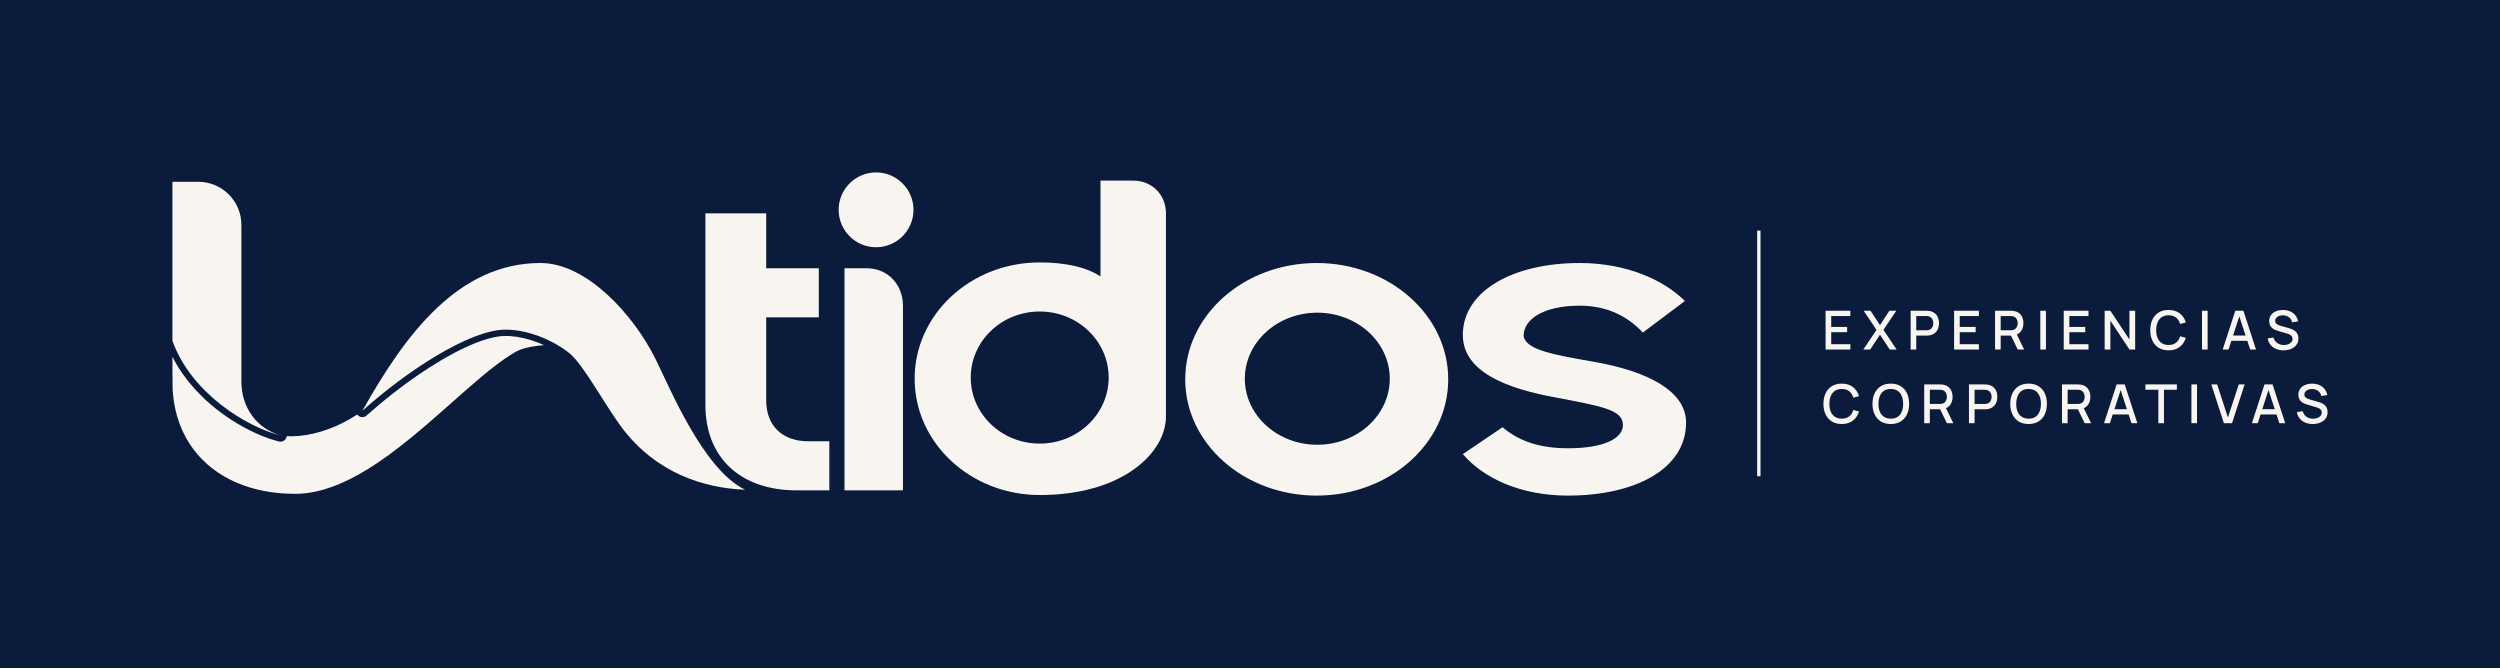
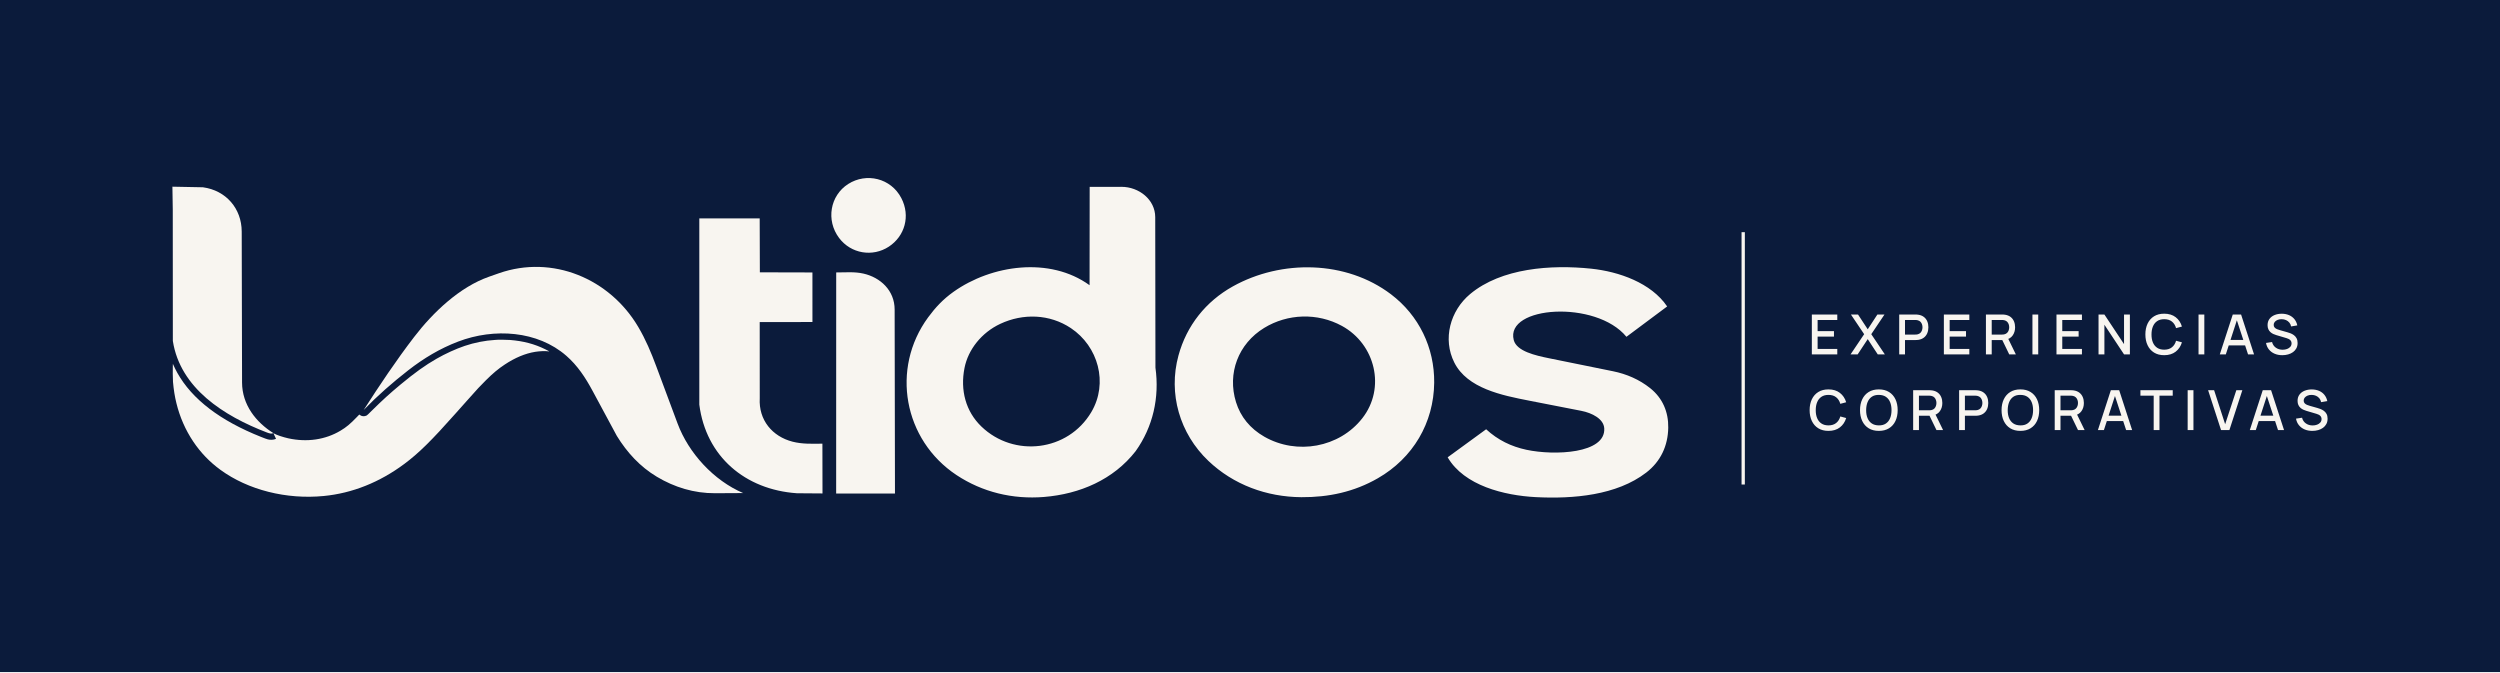
- <svg xmlns="http://www.w3.org/2000/svg" viewBox="-113.91 -113.91 1651.63 441.32" width="1651.63" height="441.32">
-   <rect id="Fondo" x="-113.91" y="-113.91" width="1651.63" height="441.32" fill="#0B1B3B" />
+ <svg xmlns="http://www.w3.org/2000/svg" viewBox="-115.24 -115.24 1671.01 449.22" width="1671.01" height="449.22">
+   <rect id="Fondo" x="-115.24" y="-115.24" width="1671.01" height="449.22" fill="#0B1B3B" />
  <g id="Logotipo">
-     <path id="gesto" fill="#F8F5F0" fill-rule="nonzero" d="M0 111.2L0 6.18L16.99 6.18C32.43 6.18 45.56 18.53 45.56 34.75L45.56 138.22C45.56 155.21 55.6 169.11 71.43 173.75C49.42 168.34 12.36 145.95 0 111.2ZM125.48 157.53C154.13 106.33 189.19 59.85 243.24 59.85C273.36 59.85 304.25 93.44 318.92 122.78C328.96 142.86 350.58 196.14 378.38 209.65C350.58 208.49 319.69 198.46 297.3 169.11C285.71 153.67 271.81 127.41 262.55 119.69C253.28 111.97 236.29 103.86 220.08 103.86C196.14 103.86 153.67 132.05 125.48 157.53ZM217.24 108.16C210.76 108.8 202.81 111.3 193.44 115.65C174.14 124.63 149.85 141.33 129.06 159.91C128.31 160.58 127.74 161.03 127.41 161.2C125.79 162.05 123.85 161.75 122.53 160.43L122.04 159.95 120.89 160.69C109.17 168.22 95.96 172.97 83.61 174.08C81.07 174.31 76.84 174.39 75.78 174.22C75.57 174.19 75.56 174.19 75.47 174.64C75.21 176.03 74.11 177.23 72.62 177.73C72.32 177.83 72.02 177.86 71.42 177.86C70.69 177.86 70.49 177.82 69.36 177.51C63.06 175.79 57.35 173.55 50.68 170.19C40.29 164.94 30.64 158.28 22.05 150.41C20.66 149.13 16.01 144.46 14.84 143.16C8.95 136.61 4.22 129.9 0.68 123.07L0 121.77 0.02 132.06C0.05 138.57 0.08 142.76 0.13 143.45C0.39 146.85 0.62 149.04 0.99 151.44C3.1 165.2 8.51 177.07 17.14 186.93C18.27 188.21 21.52 191.47 22.82 192.62C35.33 203.64 51.71 210.19 71.09 211.92C75.03 212.27 81.47 212.43 84.45 212.25C98.19 211.44 112.73 206.12 129.41 195.81C137.93 190.56 147.29 183.74 157.94 175.03C164.52 169.66 170.84 164.22 182.13 154.22C189.17 147.98 191.16 146.22 194.46 143.34C209.19 130.45 218.05 123.62 226.39 118.75C229.26 117.07 232.69 115.95 237.54 115.08C239.58 114.71 242.87 114.3 244.66 114.19C245.08 114.16 245.44 114.12 245.44 114.09C245.44 114.04 242.9 112.94 241.61 112.45C235.23 109.98 229.08 108.54 223.1 108.12C221.64 108.02 218.47 108.05 217.24 108.16" />
-     <path id="letras" fill="#F8F5F0" fill-rule="nonzero" d="M352.12 27.03L392.28 27.03L392.28 63.32L427.03 63.32L427.03 95.75L392.28 95.75L392.28 150.58C392.28 167.57 403.09 177.61 420.08 177.61L433.98 177.61L433.98 210.04L412.36 210.04C375.29 210.04 352.12 188.42 352.12 153.67ZM444.02 63.32L458.69 63.32C472.59 63.32 482.63 74.13 482.63 88.03L482.63 210.04L444.02 210.04ZM613.13 5.41L634.75 5.41C647.1 5.41 656.37 14.67 656.37 27.03L656.37 161.39C656.37 184.56 628.57 213.13 572.97 213.13C527.34 213.13 490.35 178.76 490.35 136.29C490.35 93.82 527.34 59.46 572.97 59.46C589.96 59.46 603.86 62.55 613.13 68.73ZM572.97 91.89C547.8 91.89 527.41 111.43 527.41 135.52C527.41 159.61 547.8 179.15 572.97 179.15C598.15 179.15 618.53 159.61 618.53 135.52C618.53 111.43 598.15 91.89 572.97 91.89ZM755.98 59.85C803.94 59.85 842.86 94.21 842.86 136.68C842.86 179.15 803.94 213.51 755.98 213.51C708.03 213.51 669.11 179.15 669.11 136.68C669.11 94.21 708.03 59.85 755.98 59.85ZM756.37 92.66C729.96 92.66 708.49 112.2 708.49 136.29C708.49 160.39 729.96 179.92 756.37 179.92C782.78 179.92 804.25 160.39 804.25 136.29C804.25 112.2 782.78 92.66 756.37 92.66ZM999.23 84.94L971.43 105.79C960.62 94.21 946.72 88.03 929.73 88.03C906.56 88.03 892.66 96.53 892.66 108.11C894.21 117.37 912.74 120.46 939 125.1C974.52 131.27 1000 144.4 1000 165.25C1000 196.14 966.02 213.51 922.01 213.51C891.12 213.51 866.41 202.32 852.51 186.1L878.76 168.34C889.58 177.61 903.47 182.24 922.01 182.24C945.17 182.24 958.3 176.06 958.3 166.8C958.3 156.76 943.63 154.44 915.83 149.03C880.31 142.86 852.51 131.27 852.51 107.34C852.51 78.76 884.94 59.85 929.73 59.85C960.62 59.85 985.33 71.04 999.23 84.94Z" />
-     <path id="punto-i" fill="#F8F5F0" fill-rule="nonzero" d="M440.15 24.71C440.15 11.07 451.22 0 464.86 0C478.51 0 489.58 11.07 489.58 24.71C489.58 38.36 478.51 49.42 464.86 49.42C451.22 49.42 440.15 38.36 440.15 24.71Z" />
+     <path id="gesto" fill="#F8F5F0" fill-rule="nonzero" d="M67.49 174.25C66.16 174.87 64.9 174.49 63.15 173.83C34.37 162.8 5.22 144.25 0.29 112.66L0.24 24.92L0 9.54L20.41 9.94C35.82 12.03 46.28 24.14 46.32 39.53L46.55 140.42C46.58 155.34 55.94 167.06 67.49 174.25M263.35 122.62C244.1 105.76 215.02 103.9 190.99 113.07C178.77 117.73 167.96 124.23 157.64 132.26C146.92 140.61 137.03 149.29 127.84 158.8C138.49 142.21 149.4 125.88 161.56 110.01C174.23 93.48 192.04 76.57 211.62 69.72L218.26 67.39C253.97 54.9 292.29 70.93 311.37 103.28C316.36 111.75 319.95 120.3 323.44 129.69L337.66 167.85C345.03 187.62 361.81 205.92 381.5 214.33L362.65 214.43C348.81 214.5 335.59 210.5 323.73 203.38C312.52 196.65 303.88 187.22 297.05 176.11L280.86 146.05C276.04 137.09 270.78 129.12 263.35 122.62M217.42 111.86C217.17 111.88 216.38 111.92 215.65 111.97C208.96 112.36 201.8 113.78 195.28 115.99C189.43 117.98 182.5 121.14 176.63 124.5C168.92 128.92 162.12 133.79 152.45 141.81C145.48 147.59 140.32 152.29 133.66 158.88C130.8 161.74 130.18 162.31 129.82 162.5C128.27 163.27 126.51 163.11 125.24 162.09L124.92 161.83 123.23 163.58C118.81 168.17 116.3 170.27 112.36 172.62C102.25 178.69 89.92 180.49 77.43 177.73C73.87 176.94 69.69 175.53 68.03 174.57L67.51 174.26 67.61 174.49C67.65 174.63 68.05 175.47 68.47 176.4L69.25 178.08 69 178.18C68.15 178.53 67.45 178.66 66.35 178.71C64.48 178.77 63.65 178.55 59.39 176.85C31.86 165.92 13.13 151.61 3.28 133.97C2.43 132.46 1.19 129.98 0.65 128.7L0.33 127.94 0.27 128.97C0.17 130.71 0.25 138.52 0.39 140.03C0.88 145.45 1.57 149.78 2.68 154.28C4.97 163.57 8.71 172.11 13.89 179.85C18.82 187.24 24.92 193.57 32.13 198.82C50.55 212.25 76.21 218.74 101.24 216.28C120.22 214.43 138.52 207.13 155.02 194.84C164.64 187.68 173.14 179.31 189.39 160.99C191.66 158.46 195.17 154.5 197.22 152.2C203.7 144.88 205.86 142.56 209.51 138.96C214.27 134.23 217.84 131.25 222.12 128.43C229.04 123.85 235.78 121.02 242.47 119.93C245.49 119.43 249.21 119.31 251.68 119.63C251.96 119.68 251.95 119.66 251.39 119.34C251.05 119.15 250.07 118.64 249.18 118.2C242.06 114.69 234.55 112.7 225.67 112C224.34 111.89 218.52 111.79 217.42 111.86" />
+     <path id="letras" fill="#F8F5F0" fill-rule="nonzero" d="M392.58 150.98C391.76 165.52 400.99 176.5 414.5 179.98C420.99 181.65 427.49 181.39 434.46 181.31L434.52 214.58L417.41 214.45C382.86 212.06 356.64 189.92 352.18 155.2L352.18 30.73L392.54 30.76L392.65 66.78L427.79 66.87L427.8 100L392.55 100.04ZM392.58 150.98M482.74 91.62L482.96 214.62L443.65 214.63L443.68 66.86C450.07 66.87 455.84 66.26 461.89 67.63C473.23 70.2 482.72 78.89 482.74 91.62M614.18 160.24C625.72 140.78 618.76 116.23 600.56 104.09C586.34 94.6 568.57 94.09 553.36 101.21C540.75 107.12 531.87 118.47 529.45 130.66C526.47 145.59 530.27 159.8 540.75 169.87C562.49 190.77 598.56 186.56 614.18 160.24M643.82 186.33C628.98 205.36 606.53 214.98 582.59 216.93C561.62 218.64 541.33 213.69 524.14 202.32C488.69 178.86 479.98 131.13 505.14 96.86C509.95 90.32 515.12 84.77 522.02 79.86C547.45 61.74 586.43 56.14 613.03 75.39L613.1 9.68L634.31 9.64C646.06 9.61 656.91 18.22 656.92 29.89L657.06 130.48C659.85 150.51 655.42 170.08 643.82 186.33M729.86 176.66C751.58 189.05 779.95 183.94 795.3 164.36C811.18 144.12 804.02 114.79 781.7 102.6C765.41 93.71 745.45 94.33 729.73 103.95C712.47 114.5 704.93 134.26 710.92 153.58C713.95 163.34 720.35 171.23 729.86 176.66M805.72 204.43C789.86 213.56 772.72 217.2 754.6 217.08C731.37 216.92 709.19 208.77 692.43 192.8C673.29 174.57 665.49 147.88 672.45 122.39C677.9 102.41 690.69 86.27 708.83 76.17C741.3 58.1 784.47 58.72 814.49 81.45C833.13 95.57 843.61 117.11 843.38 140.53C843.11 167.38 829.24 190.91 805.72 204.43M985.12 200.63C965.33 215.89 936.18 218.34 911.26 217.04C890.28 215.95 863.46 209.41 852.38 190.43L878.1 171.68C885.91 178.88 894.88 183.23 905.07 185.4C923.74 189.39 958.05 187.99 957.05 171.08C956.67 164.71 948.88 160.77 941.67 159.36L906.86 152.56C888.69 149.01 865.56 144.41 856.84 127.11C848.88 111.31 854.06 92.45 867.41 81.3C888.3 63.88 921.52 61.55 948.27 64.34C966.88 66.28 988.44 73.85 999.09 89.59L971.88 109.88C951.51 85.06 890.64 89.24 896.56 112.08C898.5 119.57 911.18 122.39 920.06 124.2L962.89 132.9C972.08 134.77 980.53 138.46 987.72 144.19C996.09 150.86 1000 160.15 999.82 170.64C999.61 182.79 994.75 193.21 985.12 200.63" />
+     <path id="punto-i" fill="#F8F5F0" fill-rule="nonzero" d="M487.2 17.15C493.45 29.14 489.52 42.64 478.86 49.62C468.05 56.71 453.56 54.39 445.6 43.8C436.74 32.01 439.56 15.5 451.69 7.75C463.83 0 480.21 3.76 487.2 17.15" />
  </g>
  <g id="Descriptor">
-     <path id="filete" fill="#F8F5F0" fill-rule="nonzero" d="M1046.97 38.43L1049.17 38.43L1049.17 200.7L1046.97 200.7Z" />
-     <path id="descriptor" fill="#F8F5F0" fill-rule="nonzero" d="M1108.54 117.01L1092.17 117.01L1092.17 91.38L1108.54 91.38L1108.54 94.89L1095.89 94.89L1095.89 102.08L1106.4 102.08L1106.4 105.58L1095.89 105.58L1095.89 113.5L1108.54 113.5L1108.54 117.01ZM1121.65 117.01L1117.08 117.01L1125.81 104.03L1117.31 91.38L1121.86 91.38L1128.11 100.89L1134.32 91.38L1138.89 91.38L1130.39 104.03L1139.1 117.01L1134.55 117.01L1128.11 107.2L1121.65 117.01ZM1152.07 117.01L1148.36 117.01L1148.36 91.38L1158.71 91.38Q1159.09 91.38 1159.64 91.41Q1160.19 91.44 1160.69 91.53L1160.69 91.53Q1162.82 91.86 1164.25 92.99Q1165.69 94.11 1166.4 95.81Q1167.11 97.52 1167.11 99.59L1167.11 99.59Q1167.11 101.67 1166.4 103.38Q1165.69 105.08 1164.25 106.21Q1162.82 107.33 1160.69 107.66L1160.69 107.66Q1160.19 107.74 1159.63 107.77Q1159.07 107.81 1158.71 107.81L1158.71 107.81L1152.07 107.81L1152.07 117.01ZM1152.07 94.89L1152.07 104.28L1158.57 104.28Q1158.93 104.28 1159.36 104.25Q1159.8 104.21 1160.19 104.12L1160.19 104.12Q1161.33 103.86 1162.02 103.14Q1162.72 102.42 1163.02 101.47Q1163.32 100.53 1163.32 99.59L1163.32 99.59Q1163.32 98.64 1163.02 97.71Q1162.72 96.77 1162.02 96.05Q1161.33 95.33 1160.19 95.07L1160.19 95.07Q1159.8 94.96 1159.36 94.92Q1158.93 94.89 1158.57 94.89L1158.57 94.89L1152.07 94.89ZM1193.44 117.01L1177.07 117.01L1177.07 91.38L1193.44 91.38L1193.44 94.89L1180.79 94.89L1180.79 102.08L1191.31 102.08L1191.31 105.58L1180.79 105.58L1180.79 113.5L1193.44 113.5L1193.44 117.01ZM1207.84 117.01L1204.12 117.01L1204.12 91.38L1214.47 91.38Q1214.85 91.38 1215.4 91.41Q1215.95 91.44 1216.45 91.53L1216.45 91.53Q1218.58 91.86 1220.02 92.99Q1221.45 94.11 1222.16 95.81Q1222.87 97.52 1222.87 99.59L1222.87 99.59Q1222.87 102.65 1221.31 104.86Q1219.74 107.08 1216.61 107.63L1216.61 107.63L1215.1 107.81L1207.84 107.81L1207.84 117.01ZM1223.35 117.01L1219.1 117.01L1214.05 106.58L1217.8 105.62L1223.35 117.01ZM1207.84 94.89L1207.84 104.28L1214.33 104.28Q1214.69 104.28 1215.12 104.25Q1215.56 104.21 1215.95 104.12L1215.95 104.12Q1217.09 103.86 1217.78 103.14Q1218.48 102.42 1218.78 101.47Q1219.08 100.53 1219.08 99.59L1219.08 99.59Q1219.08 98.64 1218.78 97.71Q1218.48 96.77 1217.78 96.05Q1217.09 95.33 1215.95 95.07L1215.95 95.07Q1215.56 94.96 1215.12 94.92Q1214.69 94.89 1214.33 94.89L1214.33 94.89L1207.84 94.89ZM1237.75 117.01L1234.03 117.01L1234.03 91.38L1237.75 91.38L1237.75 117.01ZM1265.86 117.01L1249.49 117.01L1249.49 91.38L1265.86 91.38L1265.86 94.89L1253.21 94.89L1253.21 102.08L1263.72 102.08L1263.72 105.58L1253.21 105.58L1253.21 113.5L1265.86 113.5L1265.86 117.01ZM1280.31 117.01L1276.54 117.01L1276.54 91.38L1280.31 91.38L1292.92 110.42L1292.92 91.38L1296.69 91.38L1296.69 117.01L1292.92 117.01L1280.31 97.95L1280.31 117.01ZM1318.78 117.54L1318.78 117.54Q1314.93 117.54 1312.23 115.86Q1309.52 114.18 1308.09 111.17Q1306.66 108.16 1306.66 104.19L1306.66 104.19Q1306.66 100.23 1308.09 97.22Q1309.52 94.21 1312.23 92.53Q1314.93 90.85 1318.78 90.85L1318.78 90.85Q1323.21 90.85 1326.12 93.09Q1329.02 95.33 1330.16 99.12L1330.16 99.12L1326.39 100.14Q1325.64 97.45 1323.73 95.92Q1321.82 94.39 1318.78 94.39L1318.78 94.39Q1316.05 94.39 1314.24 95.62Q1312.42 96.85 1311.51 99.05Q1310.59 101.26 1310.59 104.19L1310.59 104.19Q1310.57 107.13 1311.49 109.34Q1312.41 111.54 1314.23 112.77Q1316.05 114 1318.78 114L1318.78 114Q1321.82 114 1323.73 112.46Q1325.64 110.92 1326.39 108.25L1326.39 108.25L1330.16 109.27Q1329.02 113.06 1326.12 115.3Q1323.21 117.54 1318.78 117.54ZM1344.56 117.01L1340.84 117.01L1340.84 91.38L1344.56 91.38L1344.56 117.01ZM1358.38 117.01L1354.52 117.01L1362.85 91.38L1368.2 91.38L1376.53 117.01L1372.67 117.01L1365 93.63L1365.96 93.63L1358.38 117.01ZM1372.23 111.22L1358.85 111.22L1358.85 107.74L1372.23 107.74L1372.23 111.22ZM1394.72 117.54L1394.72 117.54Q1391.96 117.54 1389.74 116.59Q1387.53 115.64 1386.09 113.86Q1384.66 112.09 1384.24 109.66L1384.24 109.66L1388.11 109.07Q1388.7 111.42 1390.57 112.73Q1392.44 114.03 1394.93 114.03L1394.93 114.03Q1396.48 114.03 1397.78 113.54Q1399.07 113.06 1399.87 112.14Q1400.66 111.22 1400.66 109.94L1400.66 109.94Q1400.66 109.25 1400.42 108.71Q1400.18 108.18 1399.76 107.78Q1399.34 107.38 1398.75 107.09Q1398.15 106.79 1397.44 106.58L1397.44 106.58L1390.87 104.64Q1389.91 104.35 1388.91 103.9Q1387.92 103.45 1387.09 102.71Q1386.26 101.97 1385.75 100.88Q1385.23 99.78 1385.23 98.22L1385.23 98.22Q1385.23 95.85 1386.45 94.2Q1387.67 92.56 1389.75 91.71Q1391.83 90.87 1394.41 90.87L1394.41 90.87Q1397.01 90.9 1399.07 91.79Q1401.12 92.68 1402.48 94.35Q1403.84 96.01 1404.36 98.38L1404.36 98.38L1400.37 99.05Q1400.11 97.61 1399.23 96.57Q1398.36 95.53 1397.1 94.97Q1395.84 94.41 1394.36 94.39L1394.36 94.39Q1392.94 94.36 1391.75 94.82Q1390.57 95.28 1389.87 96.12Q1389.16 96.95 1389.16 98.04L1389.16 98.04Q1389.16 99.11 1389.79 99.76Q1390.41 100.42 1391.33 100.81Q1392.24 101.19 1393.15 101.44L1393.15 101.44L1397.88 102.77Q1398.77 103.02 1399.9 103.44Q1401.03 103.86 1402.09 104.6Q1403.15 105.35 1403.84 106.59Q1404.54 107.82 1404.54 109.69L1404.54 109.69Q1404.54 111.63 1403.75 113.1Q1402.97 114.57 1401.61 115.56Q1400.25 116.54 1398.47 117.04Q1396.69 117.54 1394.72 117.54ZM1102.86 166.22L1102.86 166.22Q1099.02 166.22 1096.31 164.54Q1093.61 162.86 1092.18 159.85Q1090.74 156.84 1090.74 152.88L1090.74 152.88Q1090.74 148.91 1092.18 145.9Q1093.61 142.89 1096.31 141.21Q1099.02 139.53 1102.86 139.53L1102.86 139.53Q1107.29 139.53 1110.2 141.77Q1113.11 144.01 1114.25 147.8L1114.25 147.8L1110.48 148.82Q1109.73 146.13 1107.82 144.6Q1105.9 143.07 1102.86 143.07L1102.86 143.07Q1100.14 143.07 1098.32 144.3Q1096.51 145.53 1095.59 147.73Q1094.68 149.94 1094.68 152.88L1094.68 152.88Q1094.66 155.81 1095.57 158.02Q1096.49 160.22 1098.31 161.45Q1100.14 162.68 1102.86 162.68L1102.86 162.68Q1105.9 162.68 1107.82 161.14Q1109.73 159.6 1110.48 156.93L1110.48 156.93L1114.25 157.95Q1113.11 161.74 1110.2 163.98Q1107.29 166.22 1102.86 166.22ZM1135.26 166.22L1135.26 166.22Q1131.42 166.22 1128.71 164.54Q1126.01 162.86 1124.58 159.85Q1123.14 156.84 1123.14 152.88L1123.14 152.88Q1123.14 148.91 1124.58 145.9Q1126.01 142.89 1128.71 141.21Q1131.42 139.53 1135.26 139.53L1135.26 139.53Q1139.09 139.53 1141.8 141.21Q1144.51 142.89 1145.94 145.9Q1147.36 148.91 1147.36 152.88L1147.36 152.88Q1147.36 156.84 1145.94 159.85Q1144.51 162.86 1141.8 164.54Q1139.09 166.22 1135.26 166.22ZM1135.26 162.68L1135.26 162.68Q1137.98 162.72 1139.79 161.48Q1141.6 160.24 1142.5 158.03Q1143.41 155.81 1143.41 152.88L1143.41 152.88Q1143.41 149.94 1142.5 147.74Q1141.6 145.55 1139.79 144.32Q1137.98 143.09 1135.26 143.07L1135.26 143.07Q1132.54 143.04 1130.73 144.26Q1128.93 145.49 1128.02 147.72Q1127.11 149.94 1127.09 152.88L1127.09 152.88Q1127.08 155.81 1127.98 158.01Q1128.89 160.21 1130.71 161.43Q1132.54 162.66 1135.26 162.68ZM1161.04 165.69L1157.32 165.69L1157.32 140.06L1167.68 140.06Q1168.05 140.06 1168.6 140.09Q1169.16 140.12 1169.65 140.21L1169.65 140.21Q1171.79 140.55 1173.22 141.67Q1174.65 142.79 1175.37 144.5Q1176.08 146.2 1176.08 148.27L1176.08 148.27Q1176.08 151.33 1174.51 153.54Q1172.95 155.76 1169.81 156.31L1169.81 156.31L1168.3 156.49L1161.04 156.49L1161.04 165.69ZM1176.56 165.69L1172.31 165.69L1167.25 155.26L1171.01 154.3L1176.56 165.69ZM1161.04 143.57L1161.04 152.96L1167.54 152.96Q1167.89 152.96 1168.33 152.93Q1168.76 152.89 1169.16 152.8L1169.16 152.8Q1170.29 152.54 1170.99 151.82Q1171.68 151.1 1171.99 150.15Q1172.29 149.21 1172.29 148.27L1172.29 148.27Q1172.29 147.32 1171.99 146.39Q1171.68 145.46 1170.99 144.74Q1170.29 144.01 1169.16 143.75L1169.16 143.75Q1168.76 143.64 1168.33 143.61Q1167.89 143.57 1167.54 143.57L1167.54 143.57L1161.04 143.57ZM1190.6 165.69L1186.88 165.69L1186.88 140.06L1197.23 140.06Q1197.61 140.06 1198.16 140.09Q1198.71 140.12 1199.21 140.21L1199.21 140.21Q1201.34 140.55 1202.78 141.67Q1204.21 142.79 1204.92 144.5Q1205.63 146.2 1205.63 148.27L1205.63 148.27Q1205.63 150.35 1204.92 152.06Q1204.21 153.77 1202.78 154.89Q1201.34 156.01 1199.21 156.35L1199.21 156.35Q1198.71 156.42 1198.15 156.45Q1197.59 156.49 1197.23 156.49L1197.23 156.49L1190.6 156.49L1190.6 165.69ZM1190.6 143.57L1190.6 152.96L1197.09 152.96Q1197.45 152.96 1197.88 152.93Q1198.32 152.89 1198.71 152.8L1198.71 152.8Q1199.85 152.54 1200.54 151.82Q1201.24 151.1 1201.54 150.15Q1201.84 149.21 1201.84 148.27L1201.84 148.27Q1201.84 147.32 1201.54 146.39Q1201.24 145.46 1200.54 144.74Q1199.85 144.01 1198.71 143.75L1198.71 143.75Q1198.32 143.64 1197.88 143.61Q1197.45 143.57 1197.09 143.57L1197.09 143.57L1190.6 143.57ZM1226.29 166.22L1226.29 166.22Q1222.45 166.22 1219.74 164.54Q1217.04 162.86 1215.6 159.85Q1214.17 156.84 1214.17 152.88L1214.17 152.88Q1214.17 148.91 1215.6 145.9Q1217.04 142.89 1219.74 141.21Q1222.45 139.53 1226.29 139.53L1226.29 139.53Q1230.11 139.53 1232.83 141.21Q1235.54 142.89 1236.96 145.9Q1238.39 148.91 1238.39 152.88L1238.39 152.88Q1238.39 156.84 1236.96 159.85Q1235.54 162.86 1232.83 164.54Q1230.11 166.22 1226.29 166.22ZM1226.29 162.68L1226.29 162.68Q1229.01 162.72 1230.82 161.48Q1232.62 160.24 1233.53 158.03Q1234.44 155.81 1234.44 152.88L1234.44 152.88Q1234.44 149.94 1233.53 147.74Q1232.62 145.55 1230.82 144.32Q1229.01 143.09 1226.29 143.07L1226.29 143.07Q1223.57 143.04 1221.76 144.26Q1219.95 145.49 1219.05 147.72Q1218.14 149.94 1218.12 152.88L1218.12 152.88Q1218.1 155.81 1219.01 158.01Q1219.92 160.21 1221.74 161.43Q1223.57 162.66 1226.29 162.68ZM1252.07 165.69L1248.35 165.69L1248.35 140.06L1258.71 140.06Q1259.08 140.06 1259.63 140.09Q1260.18 140.12 1260.68 140.21L1260.68 140.21Q1262.82 140.55 1264.25 141.67Q1265.68 142.79 1266.39 144.5Q1267.11 146.2 1267.11 148.27L1267.11 148.27Q1267.11 151.33 1265.54 153.54Q1263.97 155.76 1260.84 156.31L1260.84 156.31L1259.33 156.49L1252.07 156.49L1252.07 165.69ZM1267.59 165.69L1263.33 165.69L1258.28 155.26L1262.03 154.3L1267.59 165.69ZM1252.07 143.57L1252.07 152.96L1258.56 152.96Q1258.92 152.96 1259.36 152.93Q1259.79 152.89 1260.18 152.8L1260.18 152.8Q1261.32 152.54 1262.02 151.82Q1262.71 151.1 1263.01 150.15Q1263.32 149.21 1263.32 148.27L1263.32 148.27Q1263.32 147.32 1263.01 146.39Q1262.71 145.46 1262.02 144.74Q1261.32 144.01 1260.18 143.75L1260.18 143.75Q1259.79 143.64 1259.36 143.61Q1258.92 143.57 1258.56 143.57L1258.56 143.57L1252.07 143.57ZM1279.99 165.69L1276.13 165.69L1284.45 140.06L1289.81 140.06L1298.14 165.69L1294.27 165.69L1286.61 142.31L1287.57 142.31L1279.99 165.69ZM1293.83 159.9L1280.45 159.9L1280.45 156.42L1293.83 156.42L1293.83 159.9ZM1315.72 165.69L1312 165.69L1312 143.57L1303.47 143.57L1303.47 140.06L1324.24 140.06L1324.24 143.57L1315.72 143.57L1315.72 165.69ZM1337.56 165.69L1333.85 165.69L1333.85 140.06L1337.56 140.06L1337.56 165.69ZM1360.68 165.69L1355.32 165.69L1347 140.06L1350.86 140.06L1357.96 161.93L1365.14 140.06L1369 140.06L1360.68 165.69ZM1377.67 165.69L1373.81 165.69L1382.14 140.06L1387.49 140.06L1395.82 165.69L1391.96 165.69L1384.29 142.31L1385.25 142.31L1377.67 165.69ZM1391.51 159.9L1378.13 159.9L1378.13 156.42L1391.51 156.42L1391.51 159.9ZM1414 166.22L1414 166.22Q1411.24 166.22 1409.03 165.27Q1406.81 164.32 1405.38 162.55Q1403.95 160.78 1403.52 158.34L1403.52 158.34L1407.4 157.75Q1407.99 160.1 1409.86 161.41Q1411.73 162.72 1414.22 162.72L1414.22 162.72Q1415.76 162.72 1417.06 162.23Q1418.36 161.74 1419.15 160.82Q1419.95 159.9 1419.95 158.62L1419.95 158.62Q1419.95 157.93 1419.71 157.4Q1419.47 156.86 1419.05 156.46Q1418.63 156.06 1418.03 155.77Q1417.44 155.47 1416.72 155.26L1416.72 155.26L1410.16 153.32Q1409.2 153.04 1408.2 152.58Q1407.21 152.13 1406.38 151.39Q1405.55 150.65 1405.04 149.56Q1404.52 148.46 1404.52 146.9L1404.52 146.9Q1404.52 144.53 1405.74 142.89Q1406.96 141.24 1409.04 140.39Q1411.12 139.55 1413.7 139.55L1413.7 139.55Q1416.3 139.58 1418.35 140.47Q1420.41 141.36 1421.77 143.03Q1423.13 144.69 1423.65 147.06L1423.65 147.06L1419.66 147.73Q1419.39 146.29 1418.52 145.25Q1417.65 144.21 1416.39 143.65Q1415.12 143.09 1413.65 143.07L1413.65 143.07Q1412.22 143.04 1411.04 143.5Q1409.86 143.96 1409.15 144.8Q1408.45 145.63 1408.45 146.72L1408.45 146.72Q1408.45 147.79 1409.07 148.45Q1409.7 149.1 1410.61 149.49Q1411.53 149.87 1412.44 150.12L1412.44 150.12L1417.17 151.45Q1418.06 151.7 1419.19 152.12Q1420.32 152.54 1421.38 153.28Q1422.44 154.03 1423.13 155.27Q1423.82 156.51 1423.82 158.37L1423.82 158.37Q1423.82 160.31 1423.04 161.78Q1422.26 163.25 1420.9 164.24Q1419.54 165.22 1417.76 165.72Q1415.98 166.22 1414 166.22Z" />
+     <path id="filete" fill="#F8F5F0" fill-rule="nonzero" d="M1048.82 39.95L1051.02 39.95L1051.02 208.61L1048.82 208.61Z" />
+     <path id="descriptor" fill="#F8F5F0" fill-rule="nonzero" d="M1112.81 121.62L1095.8 121.62L1095.8 94.99L1112.81 94.99L1112.81 98.63L1099.66 98.63L1099.66 106.1L1110.59 106.1L1110.59 109.74L1099.66 109.74L1099.66 117.97L1112.81 117.97L1112.81 121.62ZM1126.44 121.62L1121.69 121.62L1130.77 108.13L1121.93 94.99L1126.67 94.99L1133.16 104.86L1139.61 94.99L1144.36 94.99L1135.52 108.13L1144.59 121.62L1139.85 121.62L1133.16 111.43L1126.44 121.62ZM1158.07 121.62L1154.2 121.62L1154.2 94.99L1164.97 94.99Q1165.35 94.99 1165.93 95.01Q1166.5 95.04 1167.02 95.13L1167.02 95.13Q1169.24 95.48 1170.73 96.65Q1172.22 97.81 1172.96 99.59Q1173.7 101.37 1173.7 103.51L1173.7 103.51Q1173.7 105.67 1172.96 107.45Q1172.22 109.23 1170.73 110.39Q1169.24 111.56 1167.02 111.91L1167.02 111.91Q1166.5 111.98 1165.92 112.02Q1165.34 112.05 1164.97 112.05L1164.97 112.05L1158.07 112.05L1158.07 121.62ZM1158.07 98.63L1158.07 108.39L1164.82 108.39Q1165.19 108.39 1165.64 108.36Q1166.09 108.32 1166.5 108.23L1166.5 108.23Q1167.68 107.95 1168.41 107.2Q1169.13 106.45 1169.44 105.47Q1169.76 104.49 1169.76 103.51L1169.76 103.51Q1169.76 102.53 1169.44 101.56Q1169.13 100.59 1168.41 99.84Q1167.68 99.09 1166.5 98.81L1166.5 98.81Q1166.09 98.7 1165.64 98.67Q1165.19 98.63 1164.82 98.63L1164.82 98.63L1158.07 98.63ZM1201.07 121.62L1184.05 121.62L1184.05 94.99L1201.07 94.99L1201.07 98.63L1187.92 98.63L1187.92 106.1L1198.85 106.1L1198.85 109.74L1187.92 109.74L1187.92 117.97L1201.07 117.97L1201.07 121.62ZM1216.03 121.62L1212.16 121.62L1212.16 94.99L1222.93 94.99Q1223.31 94.99 1223.89 95.01Q1224.46 95.04 1224.98 95.13L1224.98 95.13Q1227.2 95.48 1228.69 96.65Q1230.18 97.81 1230.92 99.59Q1231.66 101.37 1231.66 103.51L1231.66 103.51Q1231.66 106.69 1230.03 108.99Q1228.4 111.3 1225.15 111.87L1225.15 111.87L1223.57 112.05L1216.03 112.05L1216.03 121.62ZM1232.15 121.62L1227.73 121.62L1222.48 110.78L1226.38 109.78L1232.15 121.62ZM1216.03 98.63L1216.03 108.39L1222.78 108.39Q1223.15 108.39 1223.6 108.36Q1224.05 108.32 1224.46 108.23L1224.46 108.23Q1225.64 107.95 1226.37 107.2Q1227.09 106.45 1227.4 105.47Q1227.72 104.49 1227.72 103.51L1227.72 103.51Q1227.72 102.53 1227.4 101.56Q1227.09 100.59 1226.37 99.84Q1225.64 99.09 1224.46 98.81L1224.46 98.81Q1224.05 98.7 1223.6 98.67Q1223.15 98.63 1222.78 98.63L1222.78 98.63L1216.03 98.63ZM1247.12 121.62L1243.25 121.62L1243.25 94.99L1247.12 94.99L1247.12 121.62ZM1276.34 121.62L1259.32 121.62L1259.32 94.99L1276.34 94.99L1276.34 98.63L1263.19 98.63L1263.19 106.1L1274.12 106.1L1274.12 109.74L1263.19 109.74L1263.19 117.97L1276.34 117.97L1276.34 121.62ZM1291.35 121.62L1287.43 121.62L1287.43 94.99L1291.35 94.99L1304.47 114.77L1304.47 94.99L1308.39 94.99L1308.39 121.62L1304.47 121.62L1291.35 101.81L1291.35 121.62ZM1331.34 122.17L1331.34 122.17Q1327.34 122.17 1324.53 120.42Q1321.72 118.68 1320.23 115.55Q1318.74 112.42 1318.74 108.3L1318.74 108.3Q1318.74 104.18 1320.23 101.05Q1321.72 97.93 1324.53 96.18Q1327.34 94.43 1331.34 94.43L1331.34 94.43Q1335.94 94.43 1338.97 96.76Q1341.99 99.09 1343.17 103.03L1343.17 103.03L1339.25 104.08Q1338.48 101.29 1336.49 99.7Q1334.5 98.11 1331.34 98.11L1331.34 98.11Q1328.51 98.11 1326.62 99.39Q1324.74 100.66 1323.78 102.96Q1322.83 105.25 1322.83 108.3L1322.83 108.3Q1322.81 111.35 1323.76 113.65Q1324.72 115.94 1326.61 117.21Q1328.51 118.49 1331.34 118.49L1331.34 118.49Q1334.5 118.49 1336.49 116.89Q1338.48 115.29 1339.25 112.52L1339.25 112.52L1343.17 113.57Q1341.99 117.51 1338.97 119.84Q1335.94 122.17 1331.34 122.17ZM1358.14 121.62L1354.27 121.62L1354.27 94.99L1358.14 94.99L1358.14 121.62ZM1372.51 121.62L1368.49 121.62L1377.15 94.99L1382.71 94.99L1391.37 121.62L1387.36 121.62L1379.39 97.32L1380.38 97.32L1372.51 121.62ZM1386.89 115.61L1372.99 115.61L1372.99 111.98L1386.89 111.98L1386.89 115.61ZM1410.27 122.17L1410.27 122.17Q1407.4 122.17 1405.1 121.18Q1402.8 120.19 1401.31 118.35Q1399.82 116.51 1399.38 113.98L1399.38 113.98L1403.41 113.37Q1404.02 115.81 1405.96 117.17Q1407.9 118.53 1410.49 118.53L1410.49 118.53Q1412.1 118.53 1413.45 118.02Q1414.8 117.51 1415.62 116.56Q1416.45 115.61 1416.45 114.27L1416.45 114.27Q1416.45 113.55 1416.2 113Q1415.95 112.44 1415.51 112.03Q1415.08 111.61 1414.46 111.31Q1413.84 111 1413.1 110.78L1413.1 110.78L1406.28 108.76Q1405.28 108.47 1404.24 108Q1403.21 107.52 1402.35 106.76Q1401.49 105.99 1400.95 104.85Q1400.41 103.71 1400.41 102.09L1400.41 102.09Q1400.41 99.63 1401.68 97.92Q1402.95 96.21 1405.11 95.33Q1407.27 94.45 1409.96 94.45L1409.96 94.45Q1412.66 94.49 1414.79 95.41Q1416.93 96.34 1418.34 98.06Q1419.76 99.79 1420.29 102.25L1420.29 102.25L1416.15 102.96Q1415.87 101.46 1414.97 100.38Q1414.06 99.29 1412.75 98.71Q1411.44 98.13 1409.9 98.11L1409.9 98.11Q1408.42 98.07 1407.19 98.55Q1405.96 99.04 1405.23 99.9Q1404.5 100.77 1404.5 101.9L1404.5 101.9Q1404.5 103.01 1405.15 103.7Q1405.79 104.38 1406.75 104.78Q1407.7 105.18 1408.64 105.43L1408.64 105.43L1413.56 106.82Q1414.49 107.08 1415.66 107.51Q1416.84 107.95 1417.94 108.73Q1419.04 109.5 1419.76 110.79Q1420.48 112.07 1420.48 114.02L1420.48 114.02Q1420.48 116.03 1419.67 117.56Q1418.85 119.08 1417.44 120.11Q1416.02 121.14 1414.17 121.65Q1412.32 122.17 1410.27 122.17ZM1106.91 172.77L1106.91 172.77Q1102.92 172.77 1100.11 171.02Q1097.3 169.28 1095.81 166.15Q1094.32 163.02 1094.32 158.9L1094.32 158.9Q1094.32 154.78 1095.81 151.65Q1097.3 148.53 1100.11 146.78Q1102.92 145.03 1106.91 145.03L1106.91 145.03Q1111.52 145.03 1114.54 147.36Q1117.57 149.69 1118.75 153.63L1118.75 153.63L1114.83 154.68Q1114.05 151.89 1112.06 150.3Q1110.08 148.71 1106.91 148.71L1106.91 148.71Q1104.08 148.71 1102.2 149.99Q1100.31 151.26 1099.36 153.56Q1098.41 155.85 1098.41 158.9L1098.41 158.9Q1098.39 161.95 1099.34 164.24Q1100.29 166.54 1102.19 167.81Q1104.08 169.09 1106.91 169.09L1106.91 169.09Q1110.08 169.09 1112.06 167.49Q1114.05 165.89 1114.83 163.12L1114.83 163.12L1118.75 164.17Q1117.57 168.11 1114.54 170.44Q1111.52 172.77 1106.91 172.77ZM1140.59 172.77L1140.59 172.77Q1136.6 172.77 1133.79 171.02Q1130.97 169.28 1129.49 166.15Q1128 163.02 1128 158.9L1128 158.9Q1128 154.78 1129.49 151.65Q1130.97 148.53 1133.79 146.78Q1136.6 145.03 1140.59 145.03L1140.59 145.03Q1144.57 145.03 1147.39 146.78Q1150.21 148.53 1151.69 151.65Q1153.17 154.78 1153.17 158.9L1153.17 158.9Q1153.17 163.02 1151.69 166.15Q1150.21 169.28 1147.39 171.02Q1144.57 172.77 1140.59 172.77ZM1140.59 169.09L1140.59 169.09Q1143.42 169.13 1145.3 167.84Q1147.17 166.56 1148.12 164.25Q1149.06 161.95 1149.06 158.9L1149.06 158.9Q1149.06 155.85 1148.12 153.56Q1147.17 151.28 1145.3 150Q1143.42 148.73 1140.59 148.71L1140.59 148.71Q1137.76 148.67 1135.88 149.95Q1134.01 151.23 1133.06 153.54Q1132.12 155.85 1132.1 158.9L1132.1 158.9Q1132.08 161.95 1133.03 164.24Q1133.97 166.52 1135.87 167.8Q1137.76 169.07 1140.59 169.09ZM1167.39 172.22L1163.52 172.22L1163.52 145.58L1174.29 145.58Q1174.68 145.58 1175.25 145.61Q1175.82 145.64 1176.34 145.73L1176.34 145.73Q1178.56 146.08 1180.05 147.25Q1181.54 148.41 1182.28 150.19Q1183.02 151.96 1183.02 154.11L1183.02 154.11Q1183.02 157.29 1181.39 159.59Q1179.76 161.9 1176.51 162.47L1176.51 162.47L1174.93 162.65L1167.39 162.65L1167.39 172.22ZM1183.52 172.22L1179.1 172.22L1173.84 161.38L1177.75 160.38L1183.52 172.22ZM1167.39 149.23L1167.39 158.99L1174.14 158.99Q1174.51 158.99 1174.96 158.96Q1175.42 158.92 1175.82 158.83L1175.82 158.83Q1177.01 158.55 1177.73 157.8Q1178.45 157.05 1178.76 156.07Q1179.08 155.09 1179.08 154.11L1179.08 154.11Q1179.08 153.13 1178.76 152.16Q1178.45 151.19 1177.73 150.44Q1177.01 149.69 1175.82 149.41L1175.82 149.41Q1175.42 149.3 1174.96 149.26Q1174.51 149.23 1174.14 149.23L1174.14 149.23L1167.39 149.23ZM1198.11 172.22L1194.24 172.22L1194.24 145.58L1205.01 145.58Q1205.39 145.58 1205.97 145.61Q1206.54 145.64 1207.06 145.73L1207.06 145.73Q1209.28 146.08 1210.77 147.25Q1212.26 148.41 1213 150.19Q1213.73 151.96 1213.73 154.11L1213.73 154.11Q1213.73 156.27 1213 158.05Q1212.26 159.82 1210.77 160.99Q1209.28 162.16 1207.06 162.51L1207.06 162.51Q1206.54 162.58 1205.96 162.62Q1205.38 162.65 1205.01 162.65L1205.01 162.65L1198.11 162.65L1198.11 172.22ZM1198.11 149.23L1198.11 158.99L1204.86 158.99Q1205.23 158.99 1205.68 158.96Q1206.13 158.92 1206.54 158.83L1206.54 158.83Q1207.72 158.55 1208.45 157.8Q1209.17 157.05 1209.48 156.07Q1209.8 155.09 1209.8 154.11L1209.8 154.11Q1209.8 153.13 1209.48 152.16Q1209.17 151.19 1208.45 150.44Q1207.72 149.69 1206.54 149.41L1206.54 149.41Q1206.13 149.3 1205.68 149.26Q1205.23 149.23 1204.86 149.23L1204.86 149.23L1198.11 149.23ZM1235.21 172.77L1235.21 172.77Q1231.21 172.77 1228.4 171.02Q1225.59 169.28 1224.1 166.15Q1222.61 163.02 1222.61 158.9L1222.61 158.9Q1222.61 154.78 1224.1 151.65Q1225.59 148.53 1228.4 146.78Q1231.21 145.03 1235.21 145.03L1235.21 145.03Q1239.18 145.03 1242 146.78Q1244.82 148.53 1246.3 151.65Q1247.78 154.78 1247.78 158.9L1247.78 158.9Q1247.78 163.02 1246.3 166.15Q1244.82 169.28 1242 171.02Q1239.18 172.77 1235.21 172.77ZM1235.21 169.09L1235.21 169.09Q1238.04 169.13 1239.91 167.84Q1241.79 166.56 1242.73 164.25Q1243.68 161.95 1243.68 158.9L1243.68 158.9Q1243.68 155.85 1242.73 153.56Q1241.79 151.28 1239.91 150Q1238.04 148.73 1235.21 148.71L1235.21 148.71Q1232.38 148.67 1230.5 149.95Q1228.62 151.23 1227.68 153.54Q1226.74 155.85 1226.72 158.9L1226.72 158.9Q1226.7 161.95 1227.64 164.24Q1228.59 166.52 1230.48 167.8Q1232.38 169.07 1235.21 169.09ZM1262 172.22L1258.14 172.22L1258.14 145.58L1268.9 145.58Q1269.29 145.58 1269.86 145.61Q1270.44 145.64 1270.96 145.73L1270.96 145.73Q1273.17 146.08 1274.66 147.25Q1276.15 148.41 1276.89 150.19Q1277.63 151.96 1277.63 154.11L1277.63 154.11Q1277.63 157.29 1276 159.59Q1274.38 161.9 1271.12 162.47L1271.12 162.47L1269.55 162.65L1262 162.65L1262 172.22ZM1278.13 172.22L1273.71 172.22L1268.46 161.38L1272.36 160.38L1278.13 172.22ZM1262 149.23L1262 158.99L1268.75 158.99Q1269.12 158.99 1269.58 158.96Q1270.03 158.92 1270.44 158.83L1270.44 158.83Q1271.62 158.55 1272.34 157.8Q1273.06 157.05 1273.38 156.07Q1273.69 155.09 1273.69 154.11L1273.69 154.11Q1273.69 153.13 1273.38 152.16Q1273.06 151.19 1272.34 150.44Q1271.62 149.69 1270.44 149.41L1270.44 149.41Q1270.03 149.3 1269.58 149.26Q1269.12 149.23 1268.75 149.23L1268.75 149.23L1262 149.23ZM1291.02 172.22L1287.01 172.22L1295.66 145.58L1301.23 145.58L1309.88 172.22L1305.87 172.22L1297.9 147.91L1298.9 147.91L1291.02 172.22ZM1305.41 166.21L1291.5 166.21L1291.5 162.58L1305.41 162.58L1305.41 166.21ZM1328.16 172.22L1324.29 172.22L1324.29 149.23L1315.43 149.23L1315.43 145.58L1337.02 145.58L1337.02 149.23L1328.16 149.23L1328.16 172.22ZM1350.87 172.22L1347 172.22L1347 145.58L1350.87 145.58L1350.87 172.22ZM1374.89 172.22L1369.32 172.22L1360.67 145.58L1364.68 145.58L1372.06 168.31L1379.53 145.58L1383.55 145.58L1374.89 172.22ZM1392.55 172.22L1388.54 172.22L1397.19 145.58L1402.76 145.58L1411.42 172.22L1407.4 172.22L1399.43 147.91L1400.43 147.91L1392.55 172.22ZM1406.94 166.21L1393.03 166.21L1393.03 162.58L1406.94 162.58L1406.94 166.21ZM1430.32 172.77L1430.32 172.77Q1427.45 172.77 1425.15 171.78Q1422.85 170.79 1421.36 168.95Q1419.87 167.11 1419.42 164.58L1419.42 164.58L1423.46 163.97Q1424.07 166.41 1426.01 167.77Q1427.95 169.13 1430.54 169.13L1430.54 169.13Q1432.15 169.13 1433.5 168.62Q1434.85 168.11 1435.67 167.16Q1436.49 166.21 1436.49 164.87L1436.49 164.87Q1436.49 164.15 1436.24 163.6Q1436 163.04 1435.56 162.63Q1435.13 162.21 1434.51 161.91Q1433.89 161.6 1433.15 161.38L1433.15 161.38L1426.32 159.36Q1425.32 159.07 1424.29 158.6Q1423.25 158.12 1422.39 157.36Q1421.53 156.59 1421 155.45Q1420.46 154.31 1420.46 152.69L1420.46 152.69Q1420.46 150.23 1421.73 148.52Q1422.99 146.81 1425.16 145.93Q1427.32 145.05 1430 145.05L1430 145.05Q1432.7 145.09 1434.84 146.01Q1436.98 146.93 1438.39 148.66Q1439.81 150.39 1440.34 152.85L1440.34 152.85L1436.2 153.56Q1435.92 152.06 1435.02 150.98Q1434.11 149.89 1432.8 149.31Q1431.48 148.73 1429.95 148.71L1429.95 148.71Q1428.47 148.67 1427.24 149.15Q1426.01 149.63 1425.28 150.5Q1424.55 151.37 1424.55 152.5L1424.55 152.5Q1424.55 153.61 1425.19 154.3Q1425.84 154.98 1426.79 155.38Q1427.75 155.77 1428.69 156.03L1428.69 156.03L1433.61 157.42Q1434.53 157.68 1435.71 158.11Q1436.88 158.55 1437.98 159.33Q1439.08 160.1 1439.81 161.39Q1440.53 162.67 1440.53 164.61L1440.53 164.61Q1440.53 166.63 1439.71 168.16Q1438.9 169.68 1437.48 170.71Q1436.07 171.73 1434.22 172.25Q1432.37 172.77 1430.32 172.77Z" />
  </g>
</svg>
